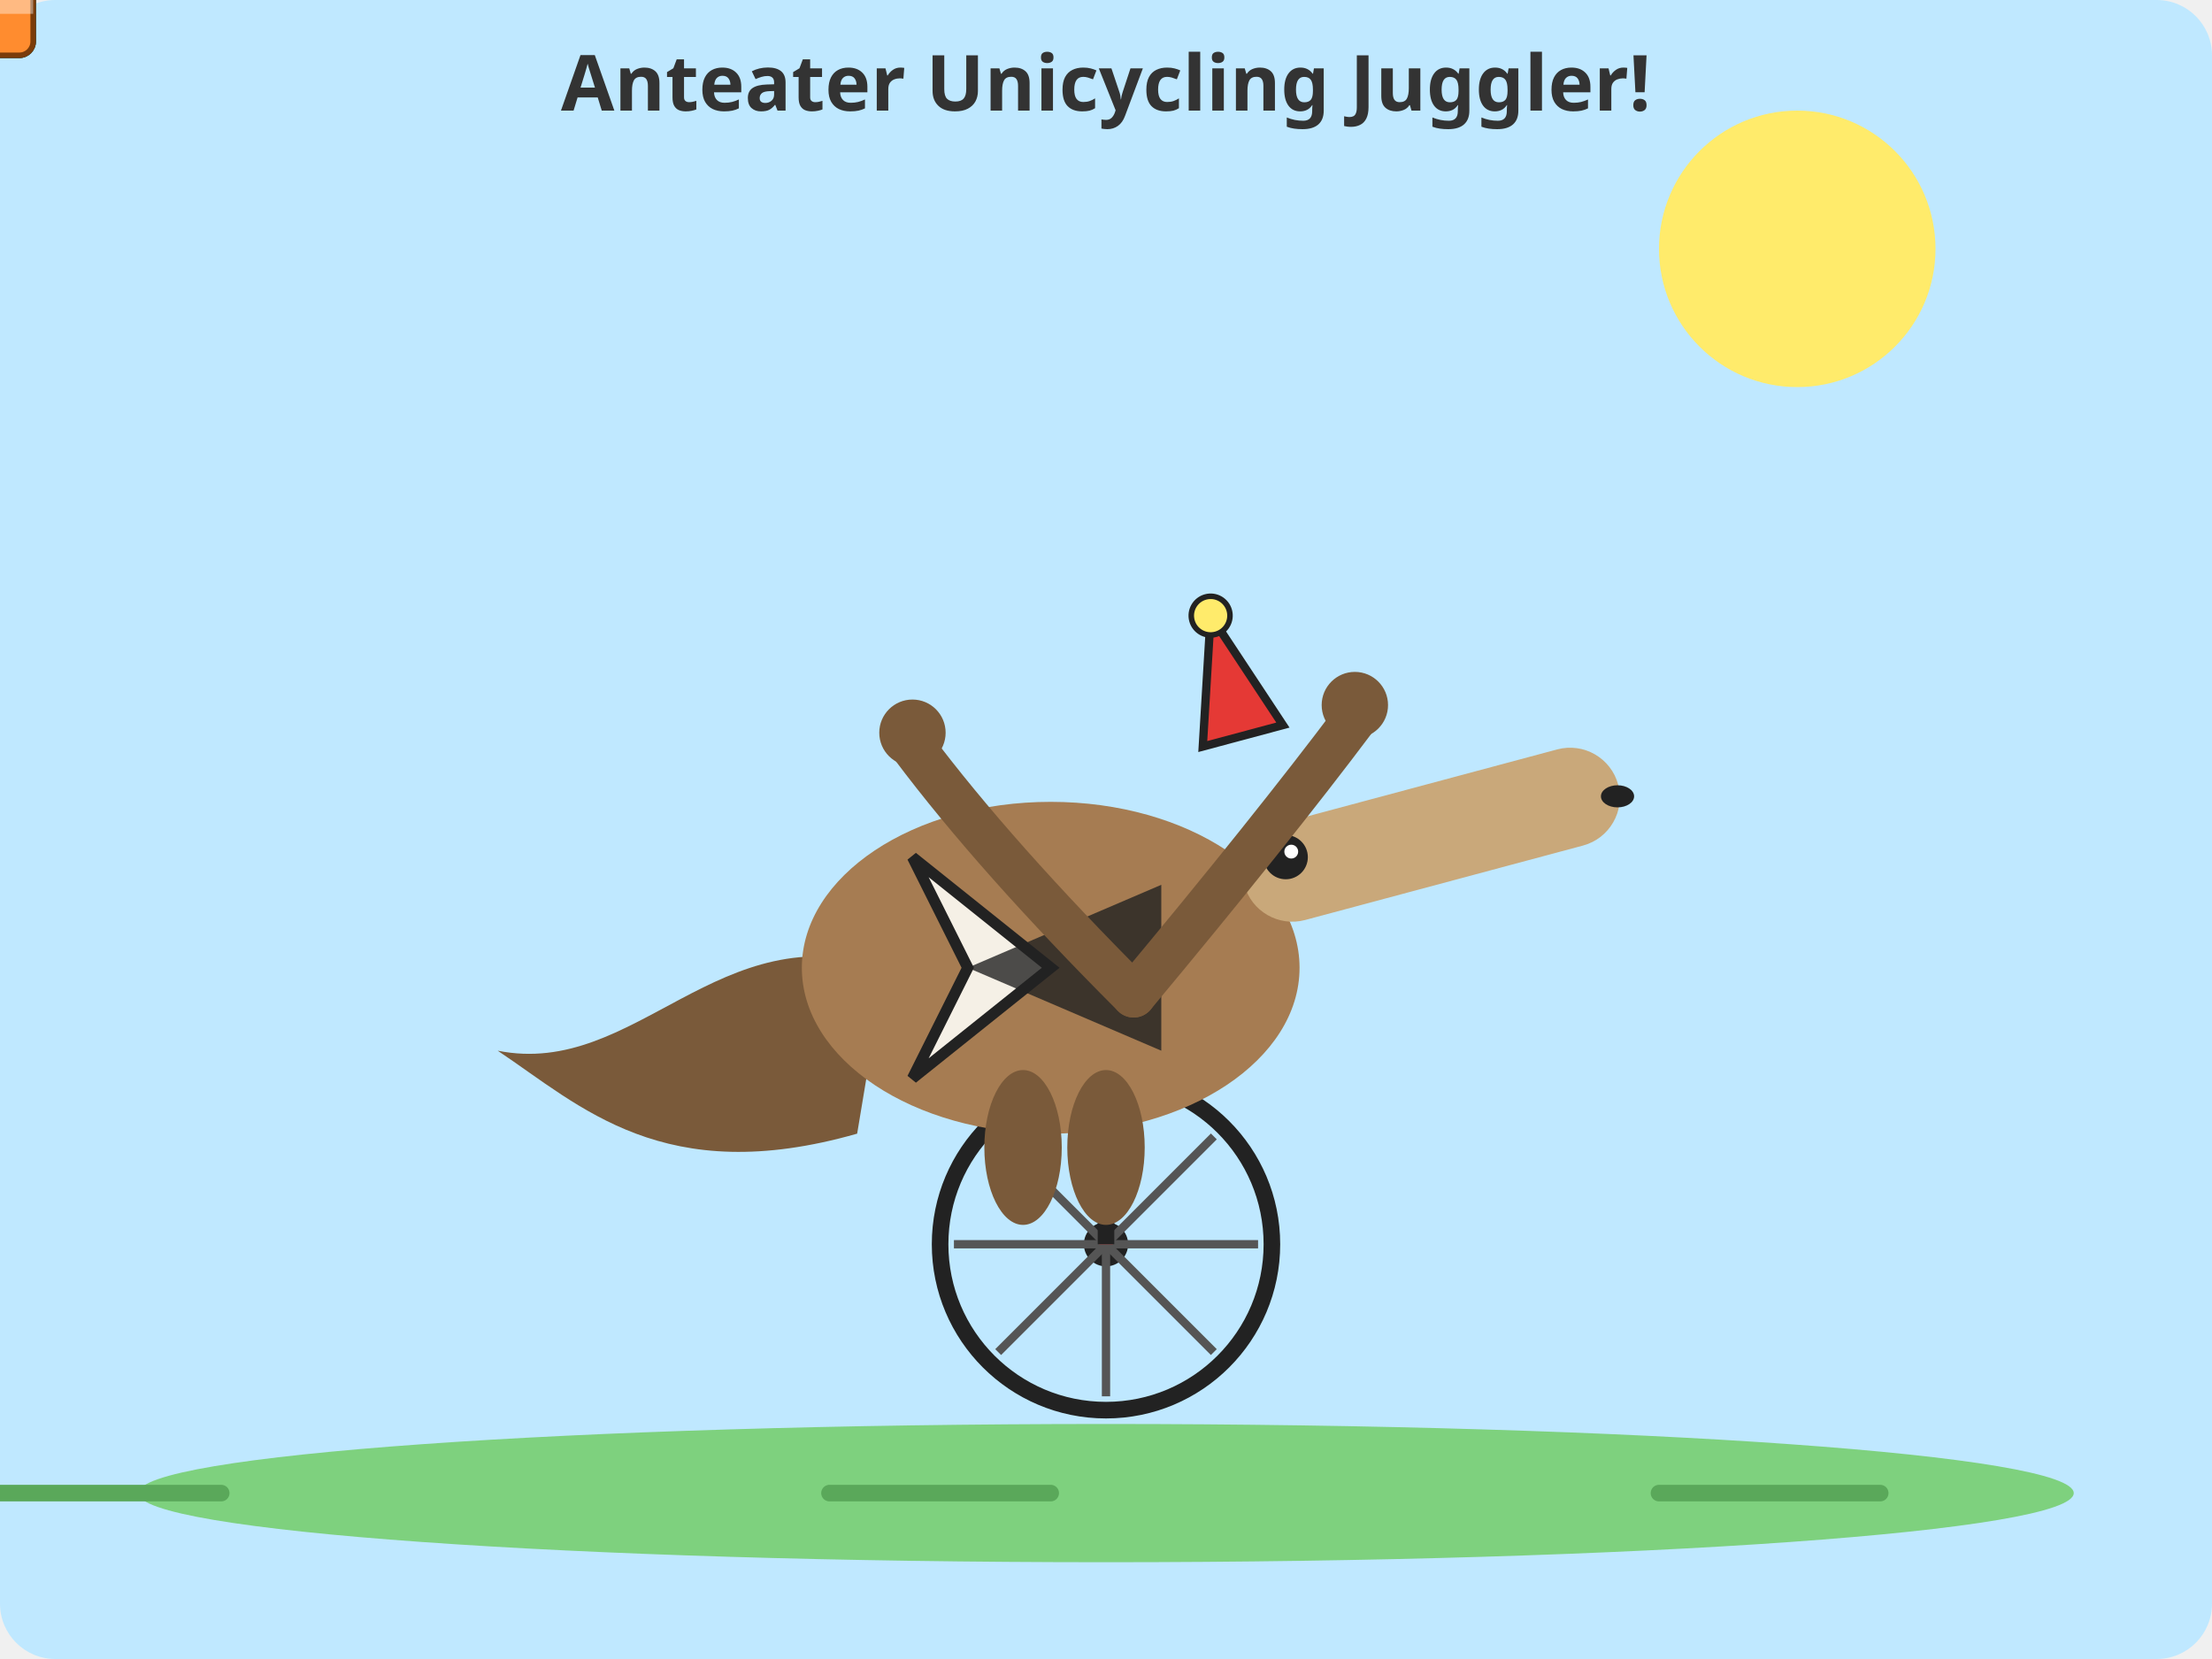
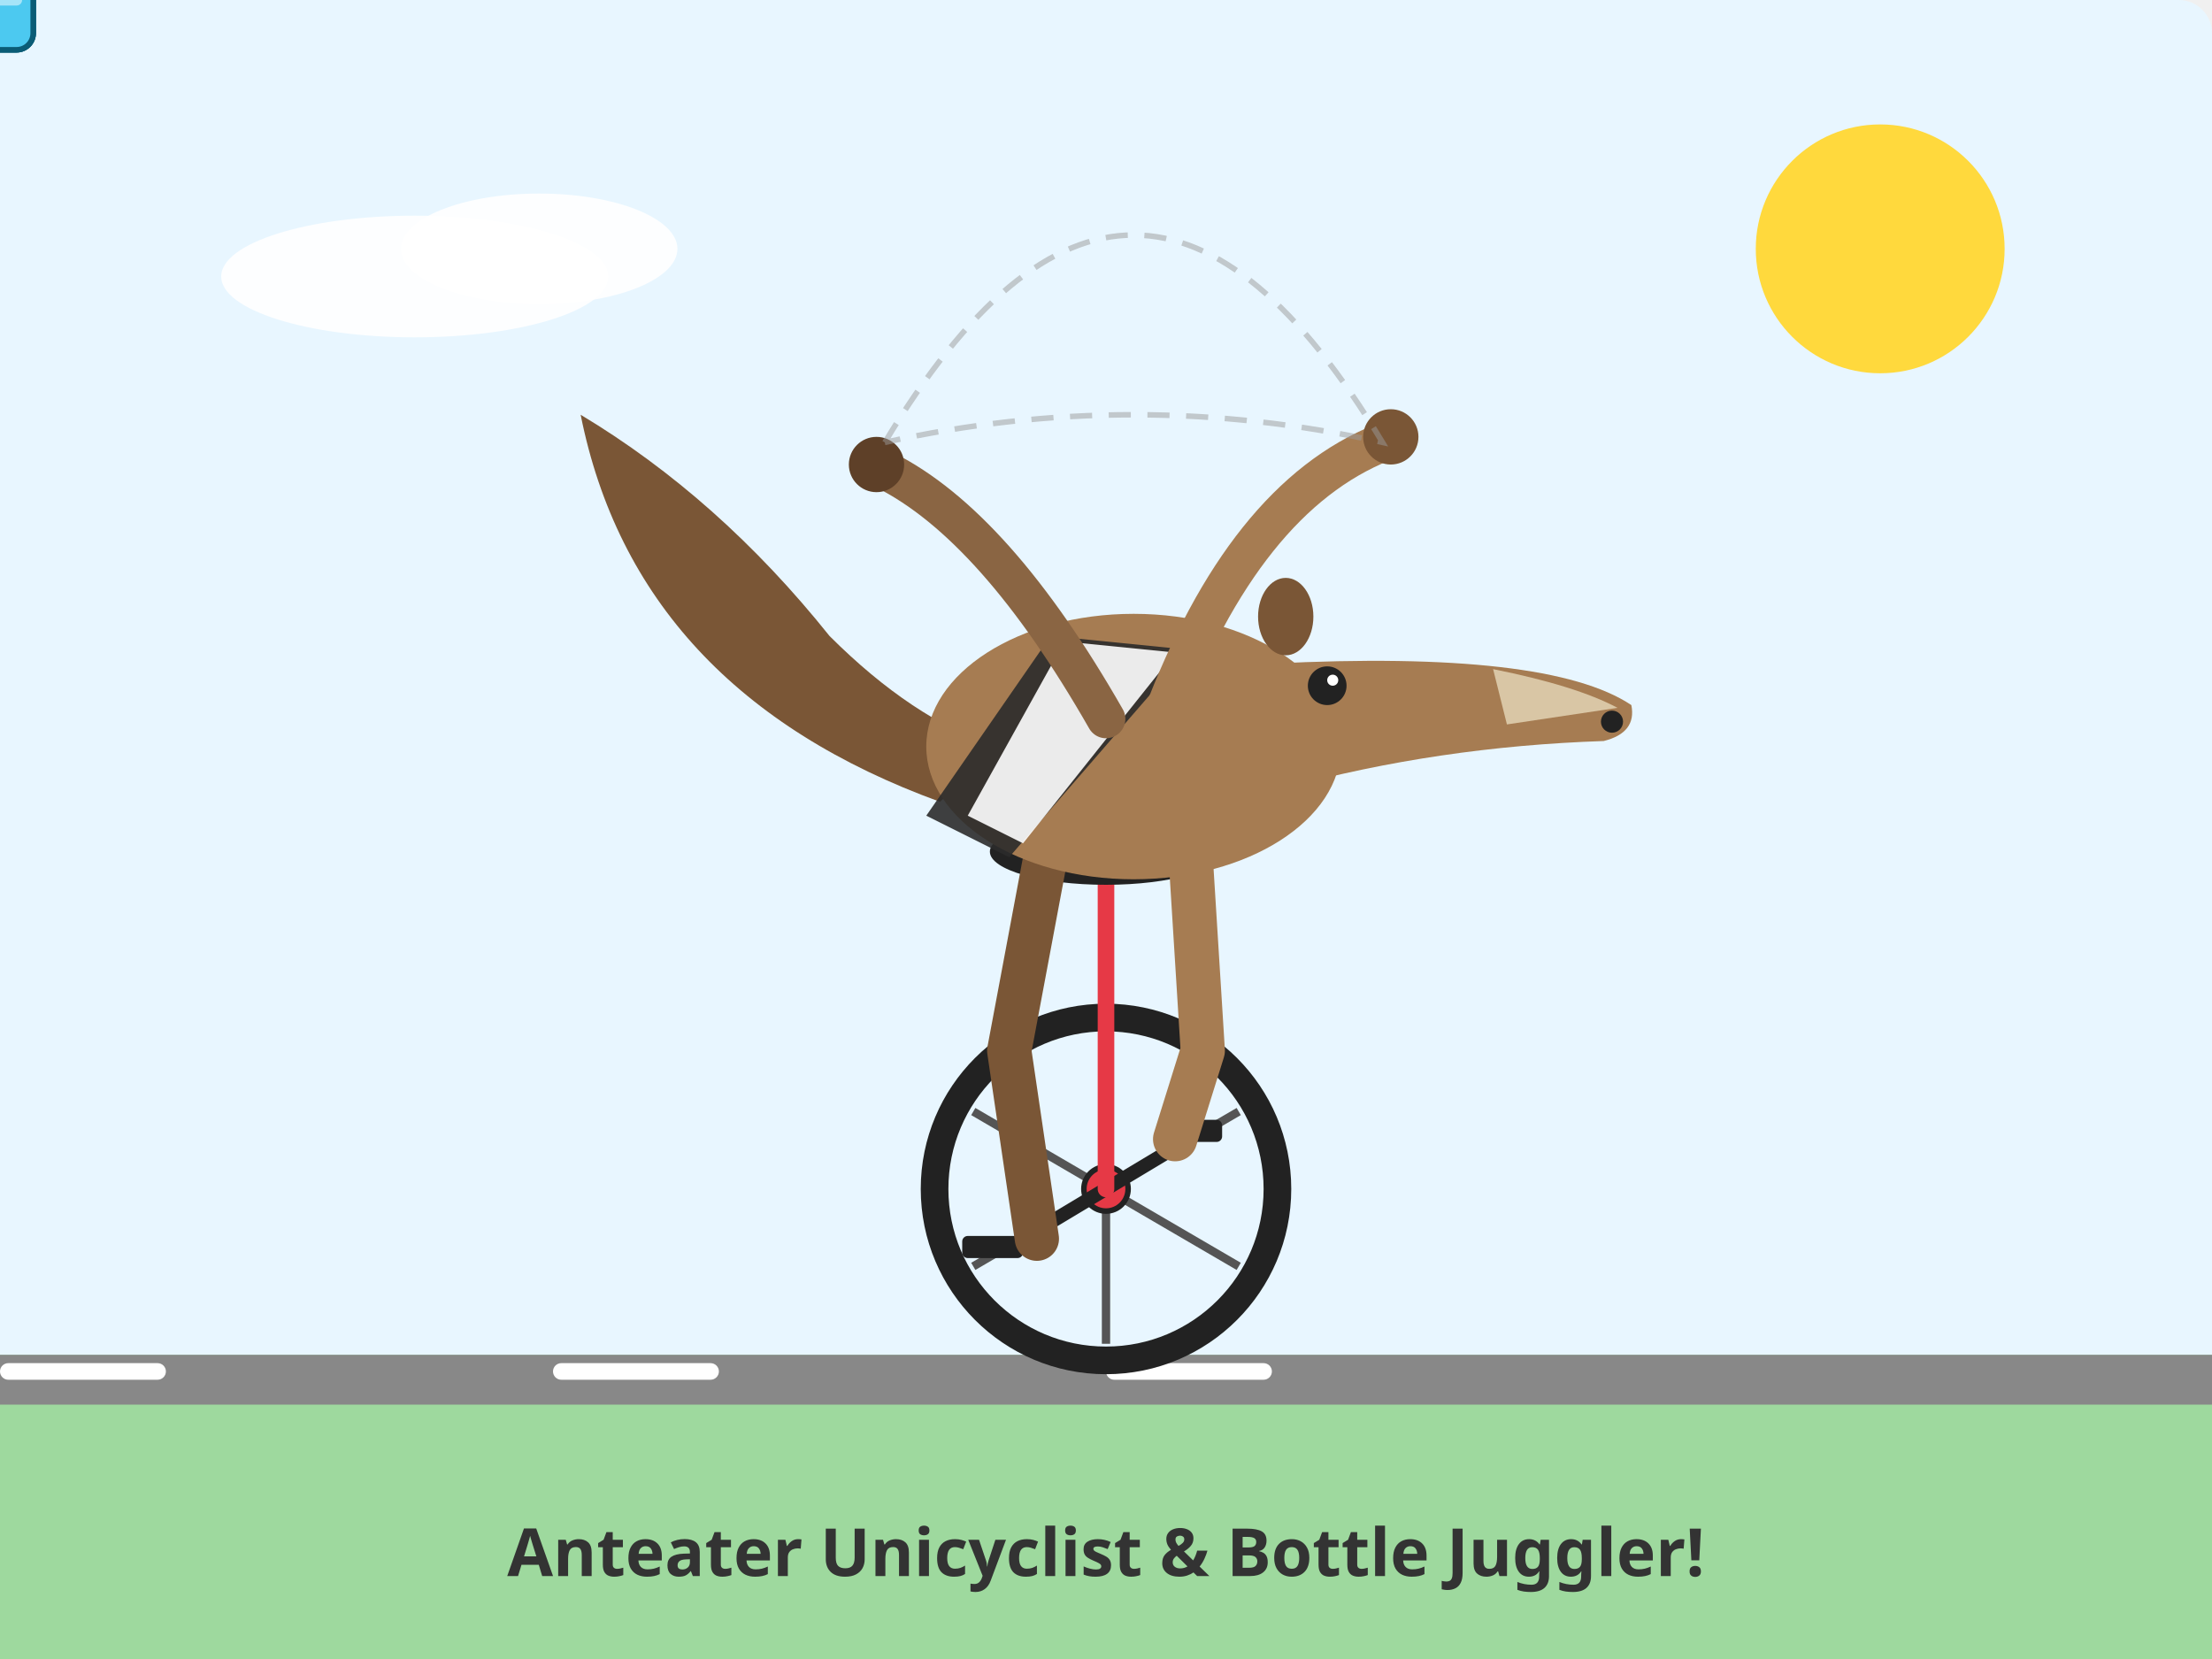
- <svg xmlns="http://www.w3.org/2000/svg" width="800" height="600" viewBox="0 0 800 600">
+ <svg xmlns="http://www.w3.org/2000/svg" viewBox="0 0 800 600" width="800" height="600">
  <style>
+   .bg { fill: #E8F6FF; }
+   .ground { fill: #9ED99E; }
+   .road { fill: #888; }
  .fur { fill: #A67C52; }
-   .fur-dark { fill: #7A5A3A; }
-   .stripe { fill: #F5F0E6; stroke: #222; stroke-width:3; }
-   .snout { fill: #C9A87A; }
-   .wheel { fill:none; stroke:#222; stroke-width:6; }
-   .spoke { stroke:#555; stroke-width:3; }
-   .bottle-green { fill:#3EB34F; stroke:#1a5c26; stroke-width:2; }
-   .bottle-blue { fill:#3EA8E0; stroke:#174e6b; stroke-width:2; }
-   .bottle-orange { fill:#FF8C2F; stroke:#7a3c0a; stroke-width:2; }
-   .cork { fill:#D9B382; stroke:#6b4a26; stroke-width:2; }
+   .fur-dark { fill: #7A5636; }
+   .snout-light { fill: #D9C6A5; }
+   .stripe { fill: #2B2B2B; }
+   .wheel-tire { fill: none; stroke: #222; stroke-width: 10; }
+   .spoke { stroke: #555; stroke-width: 3; }
+   .frame { stroke: #E63946; stroke-width: 6; stroke-linecap: round; }
+   .bottle-glass { fill: #4CC9F0; stroke: #0A5C76; stroke-width: 2; }
+   .bottle-cap { fill: #F72585; }
</style>
-   <rect width="800" height="600" fill="#BFE8FF" rx="20" />
-   <circle cx="650" cy="90" r="50" fill="#FFEB6B" />
-   <ellipse cx="400" cy="540" rx="350" ry="25" fill="#7ED17E" />
-   <g stroke="#5AA85A" stroke-width="6" stroke-linecap="round">
-     <line x1="0" y1="540" x2="80" y2="540">
-       <animate attributeName="x1" values="-80;720" dur="2s" repeatCount="indefinite" />
-       <animate attributeName="x2" values="0;800" dur="2s" repeatCount="indefinite" />
-     </line>
-     <line x1="300" y1="540" x2="380" y2="540">
-       <animate attributeName="x1" values="220;1020" dur="2s" repeatCount="indefinite" />
-       <animate attributeName="x2" values="300;1100" dur="2s" repeatCount="indefinite" />
-     </line>
-     <line x1="600" y1="540" x2="680" y2="540">
-       <animate attributeName="x1" values="520;-280" dur="2s" repeatCount="indefinite" />
-       <animate attributeName="x2" values="600;-200" dur="2s" repeatCount="indefinite" />
-     </line>
-   </g>
-   <g transform="translate(400,450)">
-     <g>
-       <circle r="60" class="wheel" />
-       <circle r="8" fill="#222" />
-       <g class="spokes">
-         <animateTransform attributeName="transform" type="rotate" from="0" to="360" dur="1.2s" repeatCount="indefinite" />
-         <line x1="-55" y1="0" x2="55" y2="0" class="spoke" />
-         <line x1="0" y1="-55" x2="0" y2="55" class="spoke" />
-         <line x1="-39" y1="-39" x2="39" y2="39" class="spoke" />
-         <line x1="-39" y1="39" x2="39" y2="-39" class="spoke" />
-         <line x1="0" y1="0" x2="0" y2="-55" stroke="#E53935" stroke-width="5" />
-       </g>
-     </g>
-     <line x1="0" y1="0" x2="0" y2="-100" stroke="#222" stroke-width="6" />
-     <rect x="-25" y="-115" width="50" height="12" rx="4" fill="#222" />
+   <rect class="bg" width="800" height="600" rx="12" />
+   <circle cx="680" cy="90" r="45" fill="#FFD93D" />
+   <ellipse cx="150" cy="100" rx="70" ry="22" fill="white" opacity="0.9" />
+   <ellipse cx="195" cy="90" rx="50" ry="20" fill="white" opacity="0.9" />
+   <rect class="ground" y="490" width="800" height="110" />
+   <rect class="road" y="490" width="800" height="18" />
+   <g fill="#fff">
+     <rect x="0" y="493" width="60" height="6" rx="3">
+       <animate attributeName="x" values="800;-80" dur="1.2s" repeatCount="indefinite" />
+     </rect>
+     <rect x="200" y="493" width="60" height="6" rx="3">
+       <animate attributeName="x" values="800;-80" dur="1.2s" begin="-0.4s" repeatCount="indefinite" />
+     </rect>
+     <rect x="400" y="493" width="60" height="6" rx="3">
+       <animate attributeName="x" values="800;-80" dur="1.2s" begin="-0.8s" repeatCount="indefinite" />
+     </rect>
  </g>
  <g>
-     <animateTransform attributeName="transform" type="translate" values="0 0; 0 -12; 0 0" dur="0.6s" repeatCount="indefinite" />
-     <g transform="translate(320,350)">
-       <path d="M0,0 C -60,-20 -90,40 -140,30 C -110,50 -80,80 -10,60 Z" class="fur-dark">
-         <animate attributeName="d" values="M0,0 C -60,-20 -90,40 -140,30 C -110,50 -80,80 -10,60 Z;M0,0 C -60,-30 -100,20 -150,10 C -120,40 -80,70 -10,60 Z;M0,0 C -60,-20 -90,40 -140,30 C -110,50 -80,80 -10,60 Z" dur="1s" repeatCount="indefinite" />
-       </path>
+     <animateTransform attributeName="transform" type="translate" values="0 0; 0 -8; 0 0" dur="0.6s" repeatCount="indefinite" />
+     <circle cx="400" cy="430" r="62" class="wheel-tire" />
+     <g>
+       <animateTransform attributeName="transform" type="rotate" from="0 400 430" to="-360 400 430" dur="1.2s" repeatCount="indefinite" />
+       <g class="spoke">
+         <line x1="400" y1="430" x2="400" y2="374" />
+         <line x1="400" y1="430" x2="448" y2="402" />
+         <line x1="400" y1="430" x2="448" y2="458" />
+         <line x1="400" y1="430" x2="400" y2="486" />
+         <line x1="400" y1="430" x2="352" y2="458" />
+         <line x1="400" y1="430" x2="352" y2="402" />
+       </g>
+       <circle cx="400" cy="430" r="8" fill="#E63946" stroke="#222" stroke-width="2" />
+       <g stroke="#222" stroke-width="5" stroke-linecap="round">
+         <line x1="400" y1="430" x2="430" y2="412" />
+         <line x1="400" y1="430" x2="370" y2="448" />
+       </g>
+       <rect x="420" y="405" width="22" height="8" rx="2" fill="#222" />
+       <rect x="348" y="447" width="22" height="8" rx="2" fill="#222" />
    </g>
-     <ellipse cx="380" cy="350" rx="90" ry="60" class="fur" />
-     <path d="M330,310 L380,350 L330,390 L350,350 Z" fill="#F5F0E6" stroke="#222" stroke-width="4" />
-     <path d="M350,350 L420,320 L420,380 Z" fill="#222" opacity="0.8" />
-     <g transform="translate(400,390)">
-       <ellipse cx="0" cy="25" rx="14" ry="28" class="fur-dark">
-         <animateTransform attributeName="rotate" type="rotate" values="-20 0 0;25 0 0;-20 0 0" dur="1.2s" repeatCount="indefinite" />
-       </ellipse>
+     <line class="frame" x1="400" y1="430" x2="400" y2="315" />
+     <ellipse cx="400" cy="308" rx="42" ry="12" fill="#222" />
+     <path d="M 340 290 Q 230 250 210 150 Q 260 180 300 230 Q 330 260 360 270 Z" fill="#7A5636">
+       <animate attributeName="d" values="M 340 290 Q 230 250 210 150 Q 260 180 300 230 Q 330 260 360 270 Z;     M 340 290 Q 230 260 205 170 Q 255 195 295 240 Q 330 265 360 270 Z;     M 340 290 Q 230 250 210 150 Q 260 180 300 230 Q 330 260 360 270 Z" dur="1.2s" repeatCount="indefinite" />
+     </path>
+     <g>
+       <animateTransform attributeName="transform" type="rotate" values="-12 380 300; 22 380 300; -12 380 300" dur="1.2s" repeatCount="indefinite" />
+       <path d="M 380 300 L 365 380 L 375 448" fill="none" stroke="#7A5636" stroke-width="16" stroke-linecap="round" stroke-linejoin="round" />
    </g>
-     <g transform="translate(370,390)">
-       <ellipse cx="0" cy="25" rx="14" ry="28" class="fur-dark">
-         <animateTransform attributeName="rotate" type="rotate" values="25 0 0;-20 0 0;25 0 0" dur="1.2s" repeatCount="indefinite" />
-       </ellipse>
+     <ellipse cx="410" cy="270" rx="75" ry="48" class="fur" />
+     <path d="M 380 230 L 430 235 L 365 310 L 335 295 Z" class="stripe" opacity="0.9" />
+     <path d="M 385 232 L 425 236 L 370 305 L 350 295 Z" fill="white" opacity="0.9" />
+     <g>
+       <animateTransform attributeName="transform" type="rotate" values="22 430 300; -12 430 300; 22 430 300" dur="1.2s" repeatCount="indefinite" />
+       <path d="M 430 300 L 435 380 L 425 412" fill="none" stroke="#A67C52" stroke-width="16" stroke-linecap="round" stroke-linejoin="round" />
    </g>
-     <g transform="translate(450,320)">
-       <rect x="0" y="-18" width="140" height="36" rx="18" class="snout" transform="rotate(-15)" />
-       <circle cx="15" cy="-10" r="8" fill="#222" />
-       <circle cx="17" cy="-12" r="2.5" fill="white" />
-       <ellipse cx="135" cy="-32" rx="6" ry="4" fill="#222" />
-       <animateTransform attributeName="transform" type="rotate" values="0; -5; 0; 4; 0" dur="1s" repeatCount="indefinite" />
+     <g>
+       <animateTransform attributeName="transform" type="rotate" values="0 470 255; -4 470 255; 0 470 255" dur="0.6s" repeatCount="indefinite" />
+       <path d="M 460 240 Q 560 235 590 255 Q 592 265 580 268 Q 520 270 465 285 Z" class="fur" />
+       <path d="M 540 242 Q 570 248 585 256 L 545 262 Z" class="snout-light" />
+       <circle cx="583" cy="261" r="4" fill="#222" />
+       <circle cx="480" cy="248" r="7" fill="#222" />
+       <circle cx="482" cy="246" r="2" fill="white" />
+       <ellipse cx="465" cy="223" rx="10" ry="14" class="fur-dark" />
    </g>
-     <g stroke="#7A5A3A" stroke-width="16" stroke-linecap="round" fill="none">
-       <path d="M410,360 Q460,300 490,260">
-         <animate attributeName="d" values="M410,360 Q460,300 490,260;M410,360 Q460,320 480,290;M410,360 Q460,300 490,260" dur="0.75s" repeatCount="indefinite" />
-       </path>
-       <path d="M410,360 Q360,310 330,270">
-         <animate attributeName="d" values="M410,360 Q360,310 330,270;M410,360 Q370,330 350,300;M410,360 Q360,310 330,270" dur="0.75s" repeatCount="indefinite" />
-       </path>
+     <g>
+       <animateTransform attributeName="transform" type="rotate" values="-8 420 260; 10 420 260; -8 420 260" dur="0.8s" repeatCount="indefinite" />
+       <path d="M 420 260 Q 450 180 500 160" fill="none" stroke="#A67C52" stroke-width="14" stroke-linecap="round" />
+       <circle cx="503" cy="158" r="10" fill="#7A5636" />
    </g>
-     <circle cx="490" cy="255" r="12" fill="#7A5A3A" />
-     <circle cx="330" cy="265" r="12" fill="#7A5A3A" />
-     <g transform="translate(435,270) rotate(-15)">
-       <polygon points="0,0 30,0 15,-45" fill="#E53935" stroke="#222" stroke-width="3" />
-       <circle cx="15" cy="-45" r="7" fill="#FFEB6B" stroke="#222" stroke-width="2" />
+     <g>
+       <animateTransform attributeName="transform" type="rotate" values="10 400 260; -10 400 260; 10 400 260" dur="0.8s" begin="-0.4s" repeatCount="indefinite" />
+       <path d="M 400 260 Q 360 190 320 170" fill="none" stroke="#8A6543" stroke-width="14" stroke-linecap="round" />
+       <circle cx="317" cy="168" r="10" fill="#5E4028" />
    </g>
  </g>
-   <g>
+   <g id="bottles">
    <g>
-       <animateMotion dur="1.5s" repeatCount="indefinite" path="M330,250 C 330,120 490,120 490,240 C 490,260 470,260 460,250" />
-       <animateTransform attributeName="transform" type="rotate" from="0" to="360" dur="1.5s" repeatCount="indefinite" additive="sum" />
-       <g transform="translate(-12,-25)">
-         <rect x="0" y="10" width="24" height="35" rx="5" class="bottle-green" />
-         <rect x="7" y="0" width="10" height="12" class="cork" />
-         <rect x="0" y="22" width="24" height="8" fill="white" opacity="0.4" />
+       <animateTransform attributeName="transform" type="translate" values="320 160; 410 30; 500 160; 410 130; 320 160" dur="1.8s" repeatCount="indefinite" />
+       <g>
+         <animateTransform attributeName="transform" type="rotate" values="0 0 0; 360 0 0" dur="1.8s" repeatCount="indefinite" />
+         <g transform="translate(-12,-28)">
+           <rect class="bottle-glass" x="0" y="10" width="24" height="36" rx="6" />
+           <rect x="7" y="0" width="10" height="12" fill="#0A5C76" />
+           <rect class="bottle-cap" x="5" y="-6" width="14" height="7" rx="2" />
+           <rect x="4" y="22" width="16" height="8" fill="white" opacity="0.5" rx="2" />
+         </g>
      </g>
    </g>
    <g>
-       <animateMotion dur="1.5s" begin="-0.5s" repeatCount="indefinite" path="M330,250 C 330,120 490,120 490,240 C 490,260 470,260 460,250" />
-       <animateTransform attributeName="transform" type="rotate" from="0" to="-360" dur="1.5s" repeatCount="indefinite" additive="sum" />
-       <g transform="translate(-12,-25)">
-         <rect x="0" y="10" width="24" height="35" rx="5" class="bottle-blue" />
-         <rect x="7" y="0" width="10" height="12" class="cork" />
-         <rect x="0" y="22" width="24" height="8" fill="white" opacity="0.4" />
+       <animateTransform attributeName="transform" type="translate" values="500 160; 410 130; 320 160; 410 30; 500 160" dur="1.8s" repeatCount="indefinite" />
+       <g>
+         <animateTransform attributeName="transform" type="rotate" values="0 0 0; -360 0 0" dur="1.8s" repeatCount="indefinite" />
+         <g transform="translate(-12,-28)">
+           <rect class="bottle-glass" x="0" y="10" width="24" height="36" rx="6" fill="#B8F25E" stroke="#3A5C0A" />
+           <rect x="7" y="0" width="10" height="12" fill="#3A5C0A" />
+           <rect class="bottle-cap" x="5" y="-6" width="14" height="7" rx="2" />
+           <rect x="4" y="22" width="16" height="8" fill="white" opacity="0.5" rx="2" />
+         </g>
      </g>
    </g>
    <g>
-       <animateMotion dur="1.5s" begin="-1s" repeatCount="indefinite" path="M330,250 C 330,120 490,120 490,240 C 490,260 470,260 460,250" />
-       <animateTransform attributeName="transform" type="rotate" from="0" to="360" dur="1.5s" repeatCount="indefinite" additive="sum" />
-       <g transform="translate(-12,-25)">
-         <rect x="0" y="10" width="24" height="35" rx="5" class="bottle-orange" />
-         <rect x="7" y="0" width="10" height="12" class="cork" />
-         <rect x="0" y="22" width="24" height="8" fill="white" opacity="0.4" />
+       <animateTransform attributeName="transform" type="translate" values="410 30; 500 160; 410 130; 320 160; 410 30" dur="1.8s" repeatCount="indefinite" />
+       <g>
+         <animateTransform attributeName="transform" type="rotate" values="0 0 0; 360 0 0" dur="1.2s" repeatCount="indefinite" />
+         <g transform="translate(-12,-28)">
+           <rect class="bottle-glass" x="0" y="10" width="24" height="36" rx="6" fill="#FF9F1C" stroke="#7A3E00" />
+           <rect x="7" y="0" width="10" height="12" fill="#7A3E00" />
+           <rect class="bottle-cap" x="5" y="-6" width="14" height="7" rx="2" />
+           <rect x="4" y="22" width="16" height="8" fill="white" opacity="0.5" rx="2" />
+         </g>
      </g>
    </g>
+     <path d="M 320 160 Q 410 10 500 160 Q 410 140 320 160" fill="none" stroke="#999" stroke-width="2" stroke-dasharray="8 6" opacity="0.5" />
  </g>
-   <text x="400" y="40" text-anchor="middle" font-family="sans-serif" font-size="28" font-weight="bold" fill="#333">Anteater Unicycling Juggler!</text>
+   <text x="400" y="570" text-anchor="middle" font-family="sans-serif" font-size="24" font-weight="bold" fill="#333">Anteater Unicyclist &amp; Bottle Juggler!</text>
</svg>
